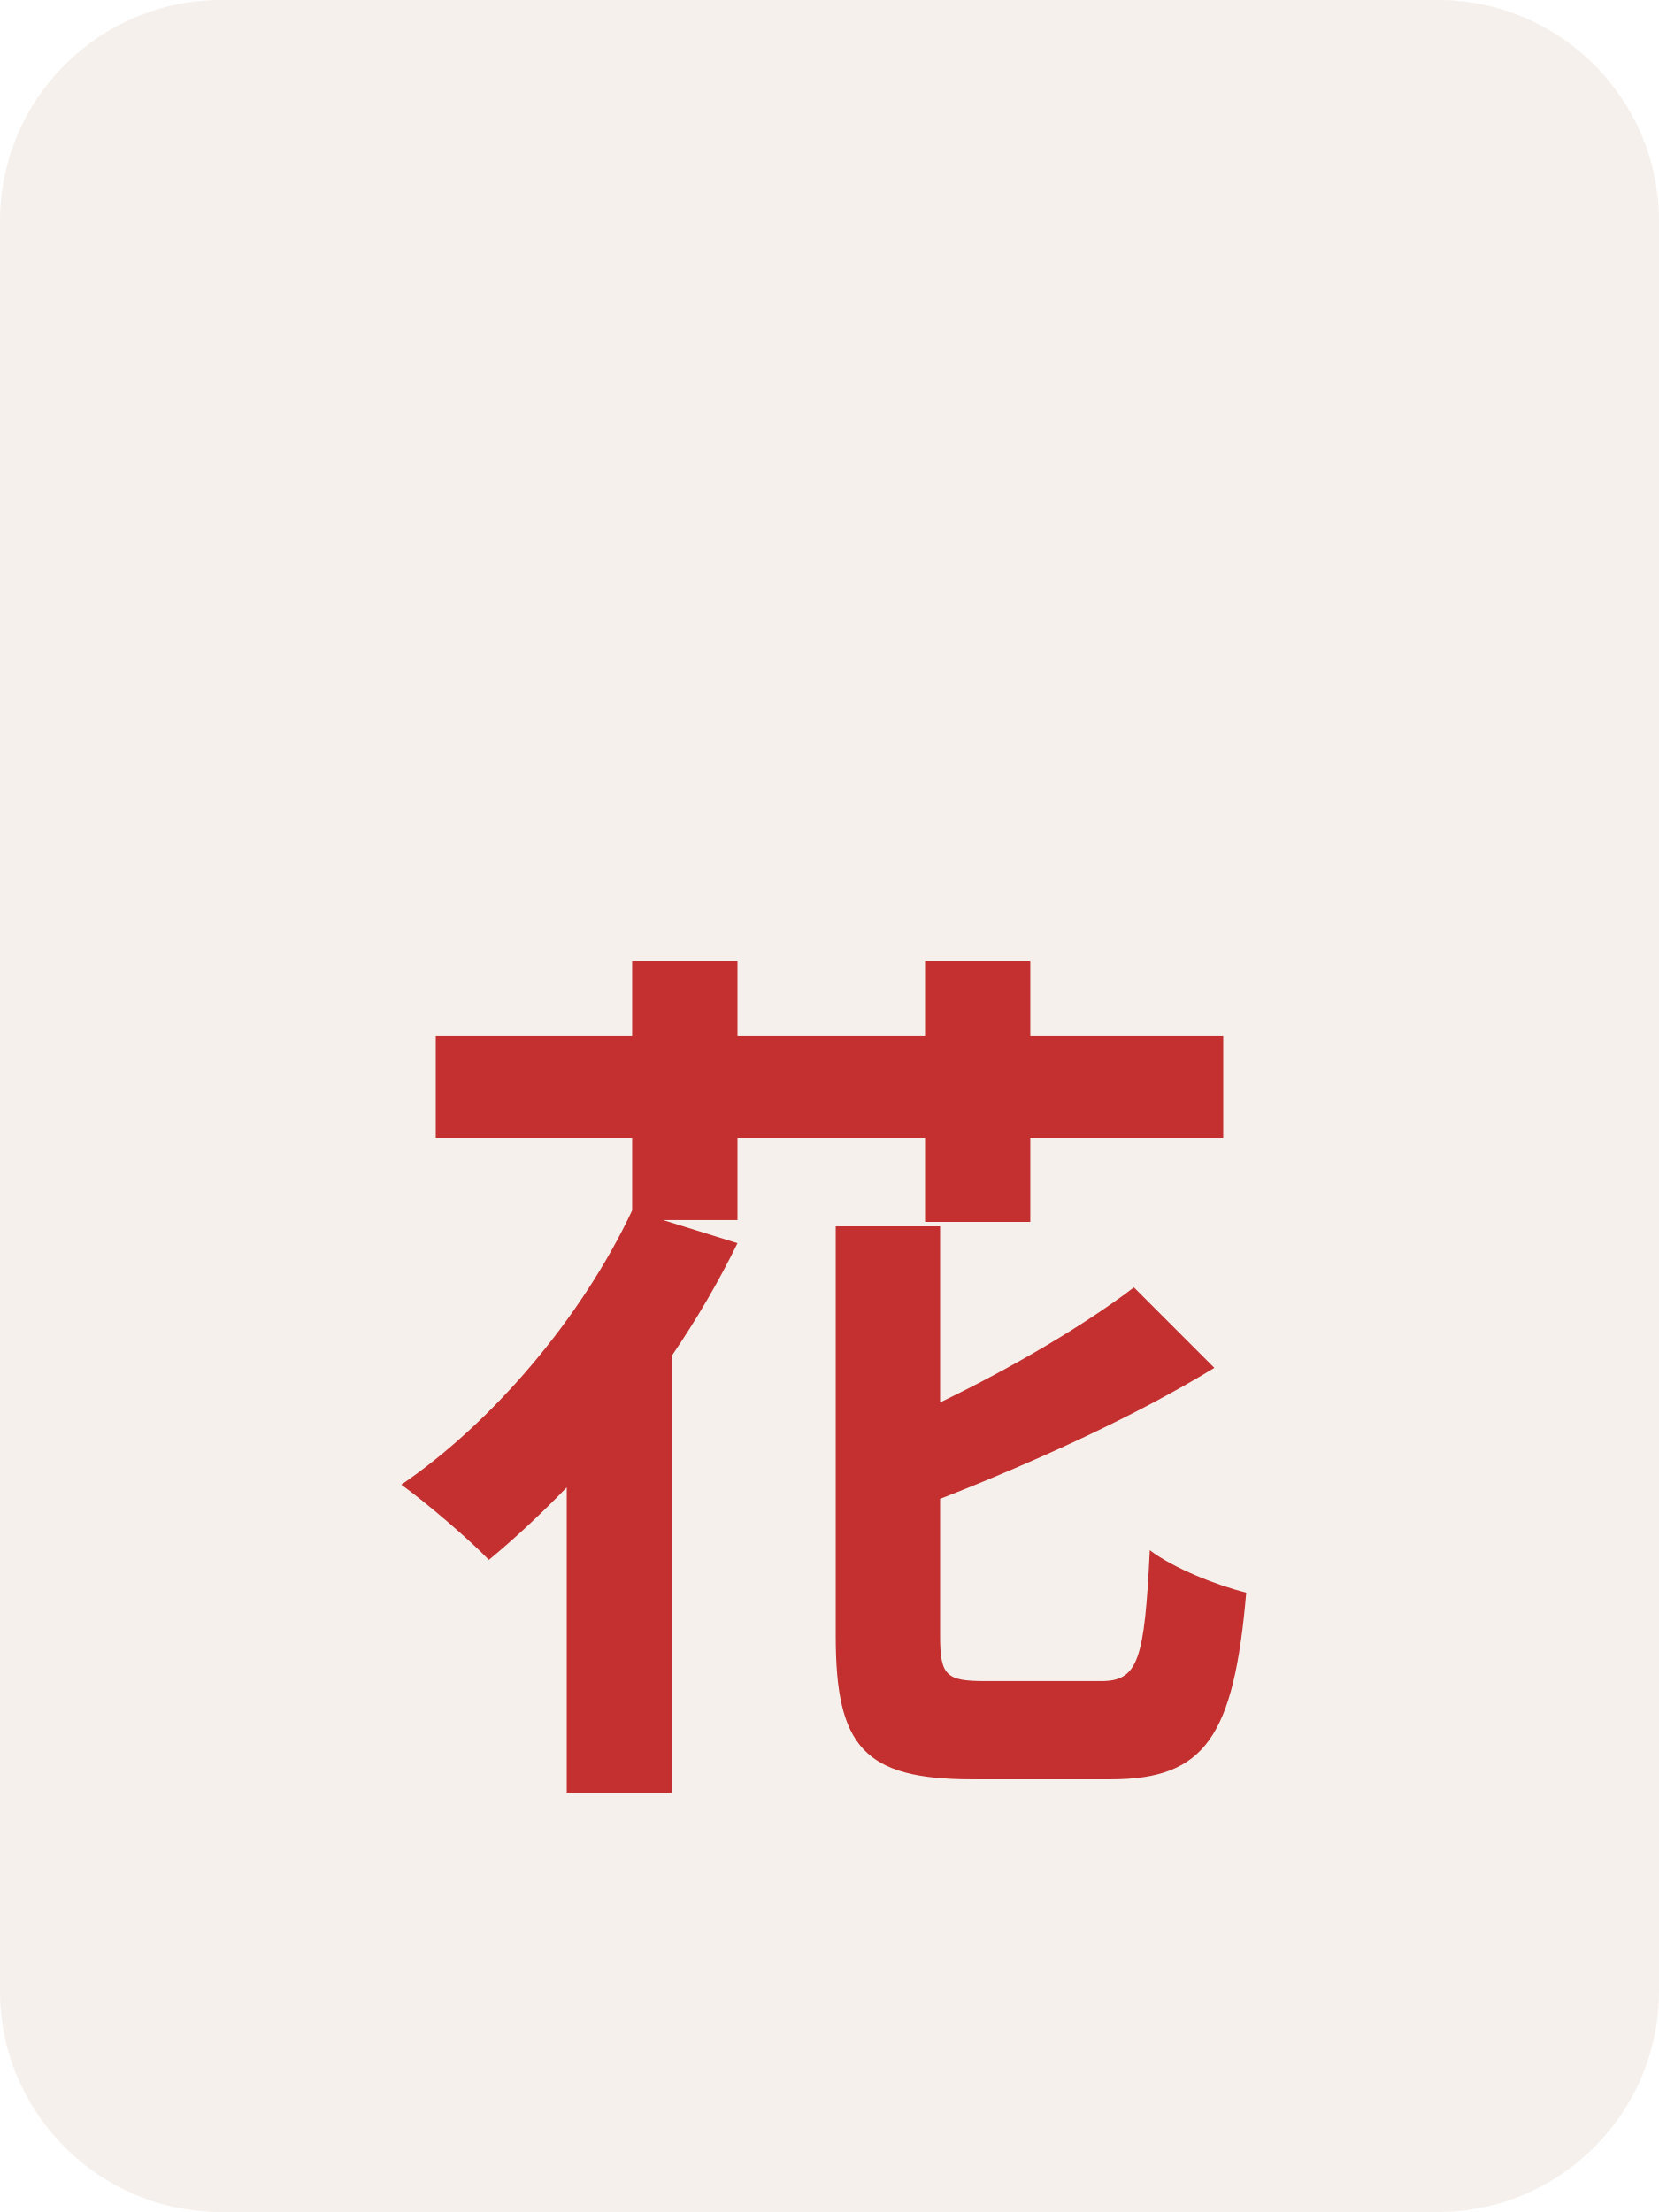
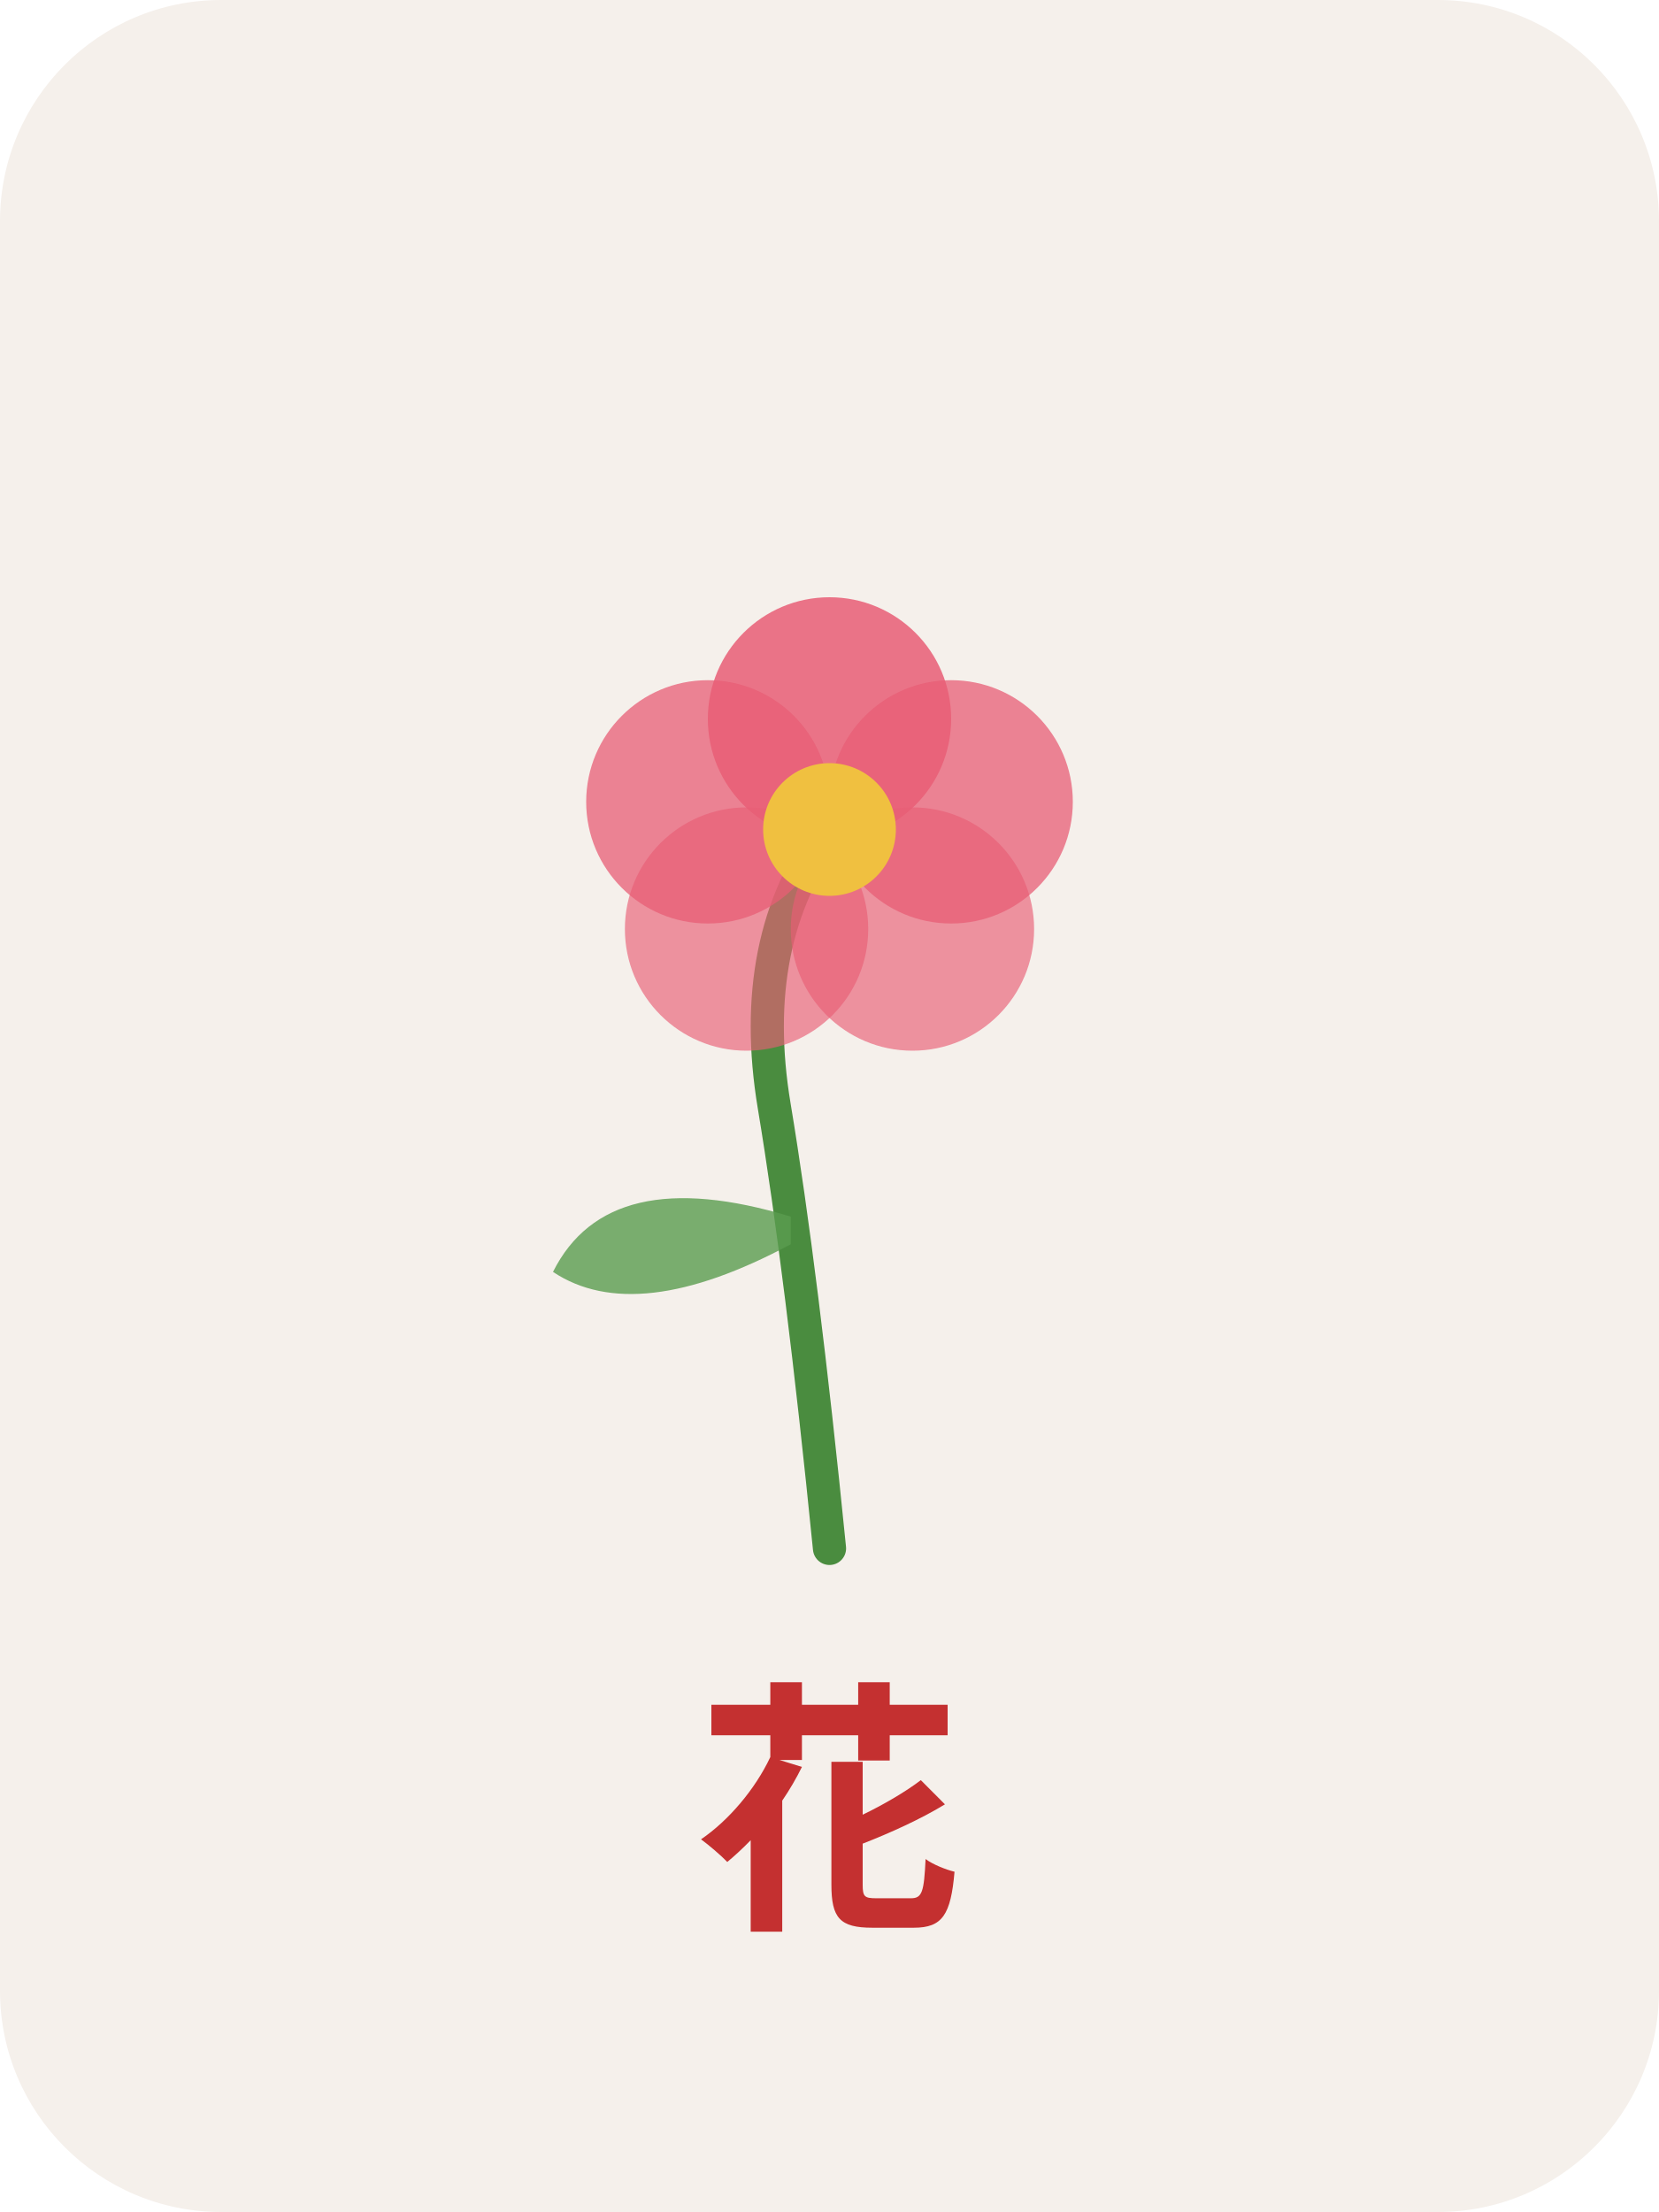
<svg xmlns="http://www.w3.org/2000/svg" width="300" height="400" viewBox="0 0 300 400">
  <rect width="300" height="400" rx="40" fill="#f5f0eb" />
-   <text x="150" y="240" text-anchor="middle" dominant-baseline="central" font-family="serif" font-size="160" font-weight="bold" fill="#c43030">花</text>
+   <path d="M150 280 Q145 230 140 200 Q135 170 150 150" fill="none" stroke="#4a8c3f" stroke-width="6" stroke-linecap="round" />
+   <path d="M143 220 Q110 210 100 230 Q115 240 143 225" fill="#5a9c4f" opacity="0.8" />
+   <circle cx="150" cy="130" r="22" fill="#e85d75" opacity="0.85" />
+   <circle cx="128" cy="145" r="22" fill="#e85d75" opacity="0.75" />
+   <circle cx="172" cy="145" r="22" fill="#e85d75" opacity="0.75" />
+   <circle cx="135" cy="168" r="22" fill="#e85d75" opacity="0.65" />
+   <circle cx="165" cy="168" r="22" fill="#e85d75" opacity="0.65" />
+   <circle cx="150" cy="150" r="12" fill="#f0c040" />
+   <text x="150" y="345" text-anchor="middle" font-family="serif" font-size="48" font-weight="bold" fill="#c43030">花</text>
</svg>
